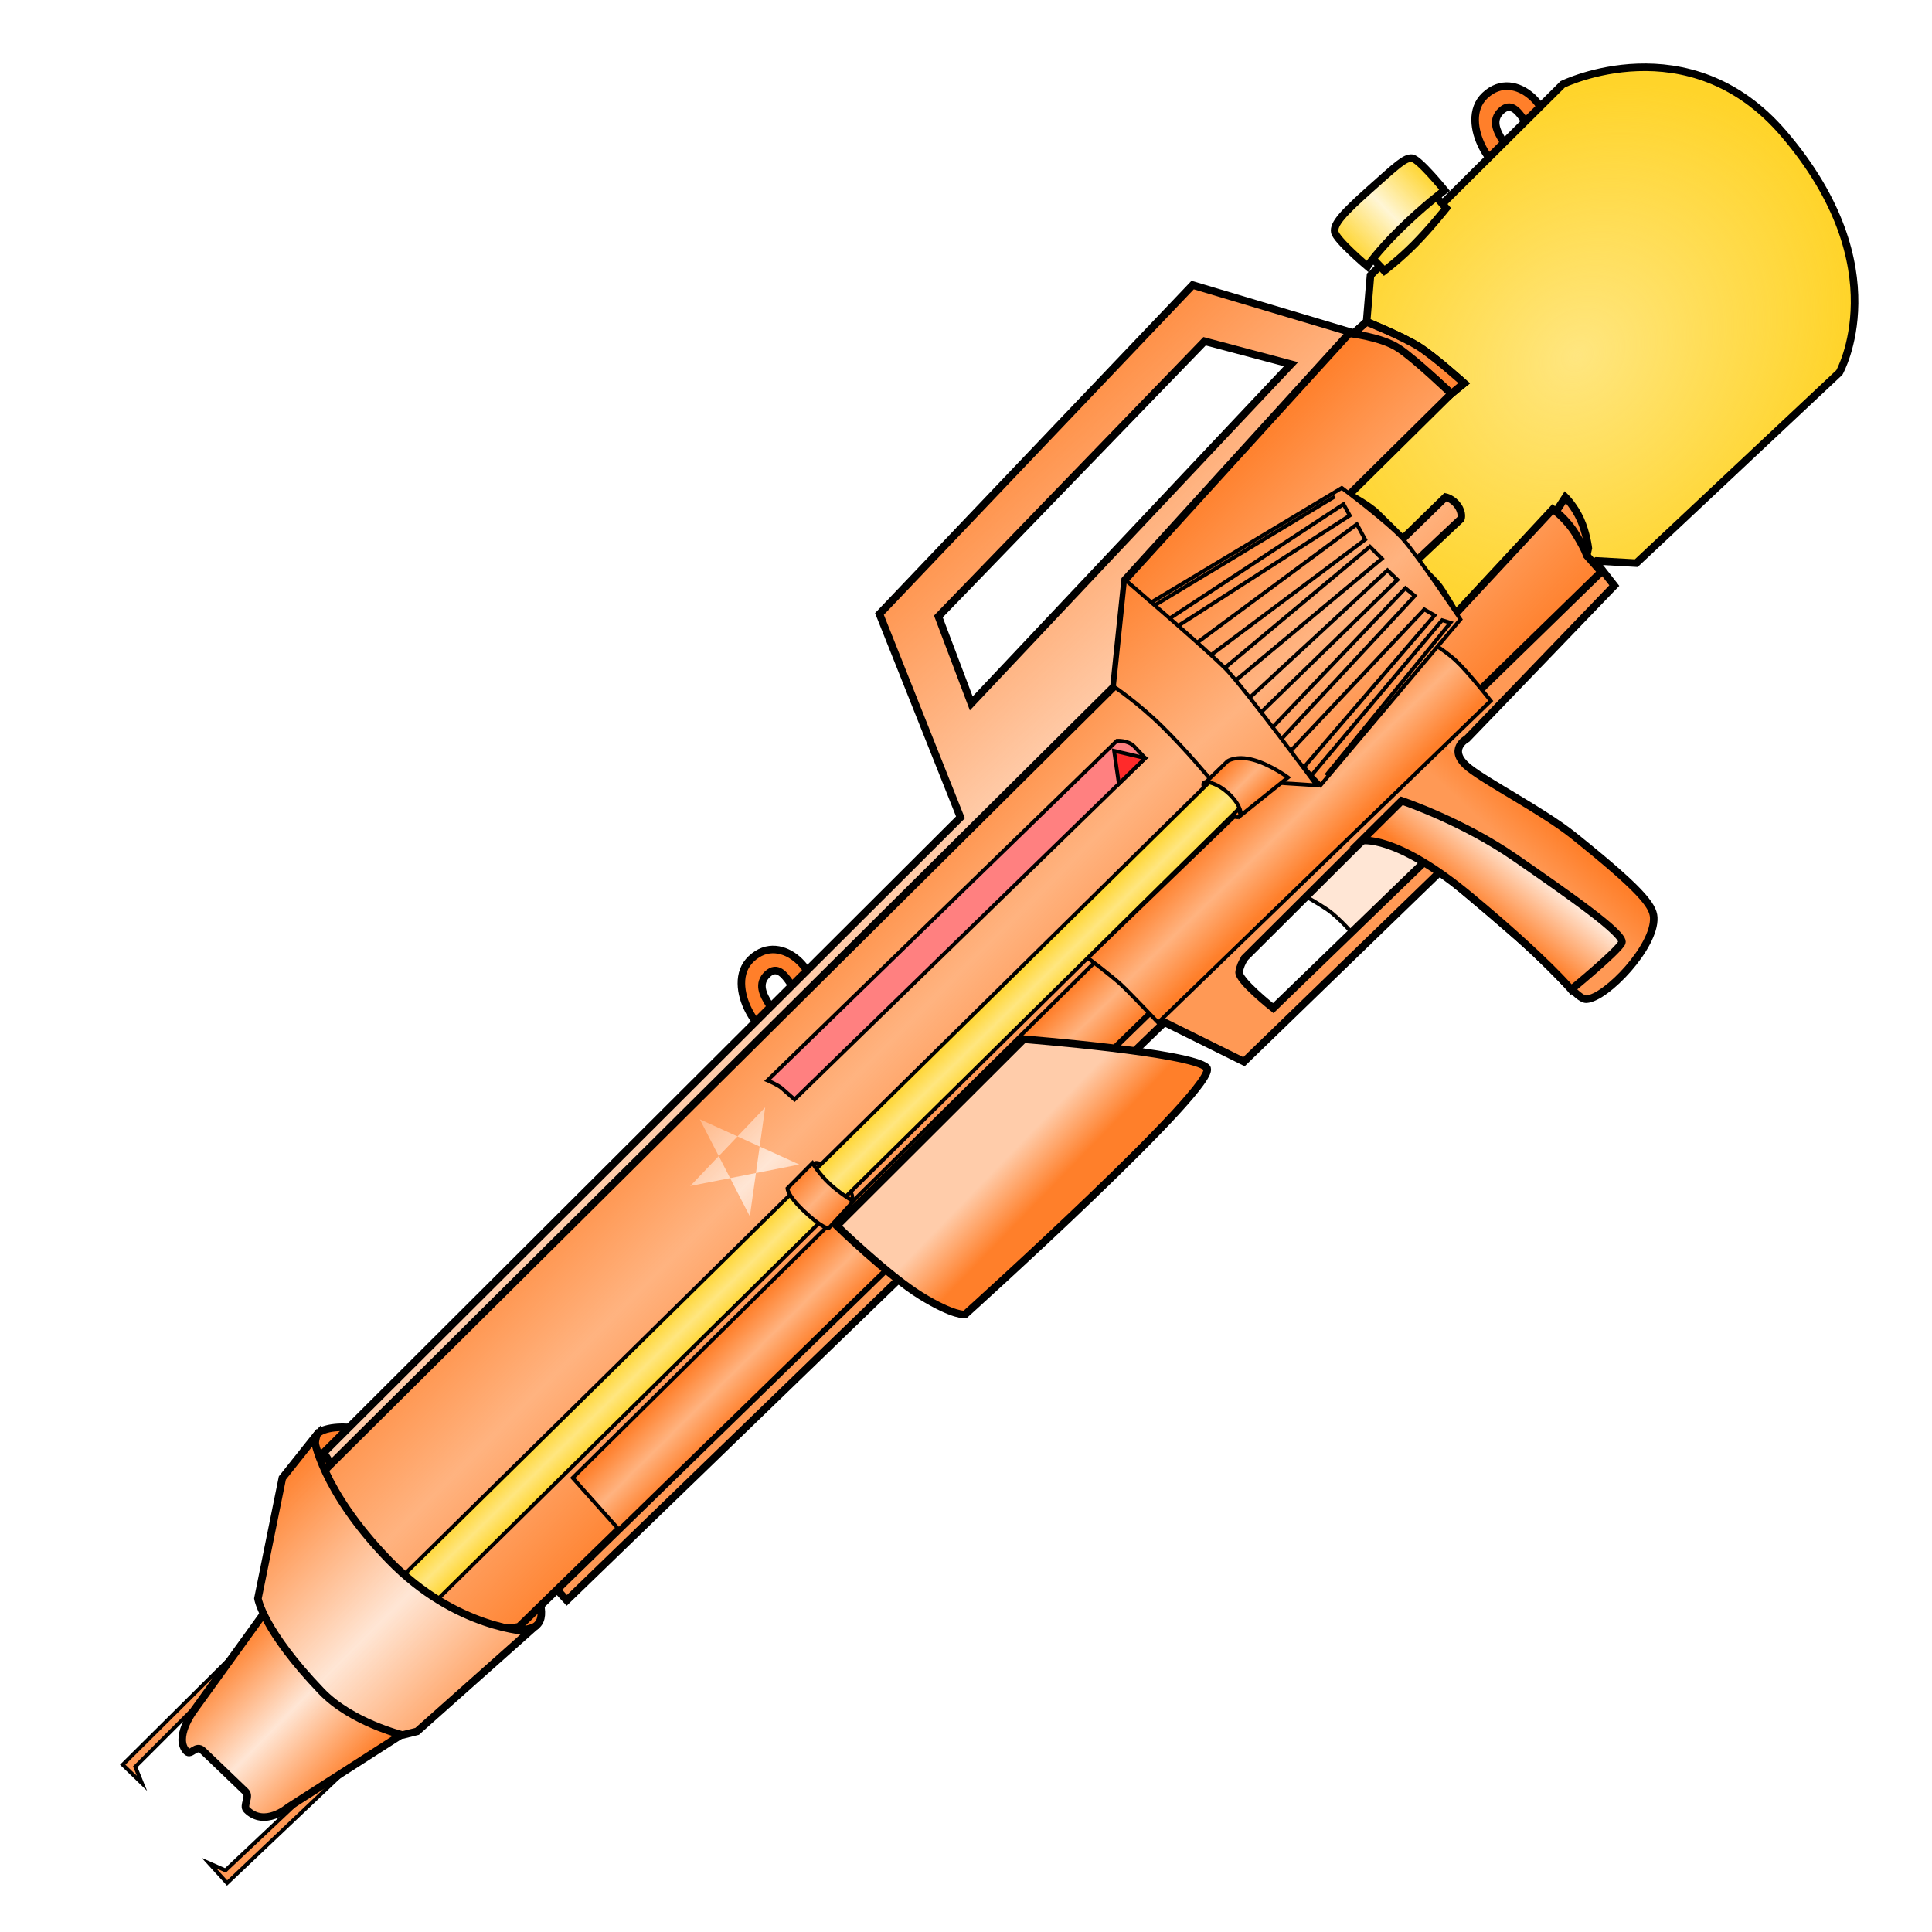
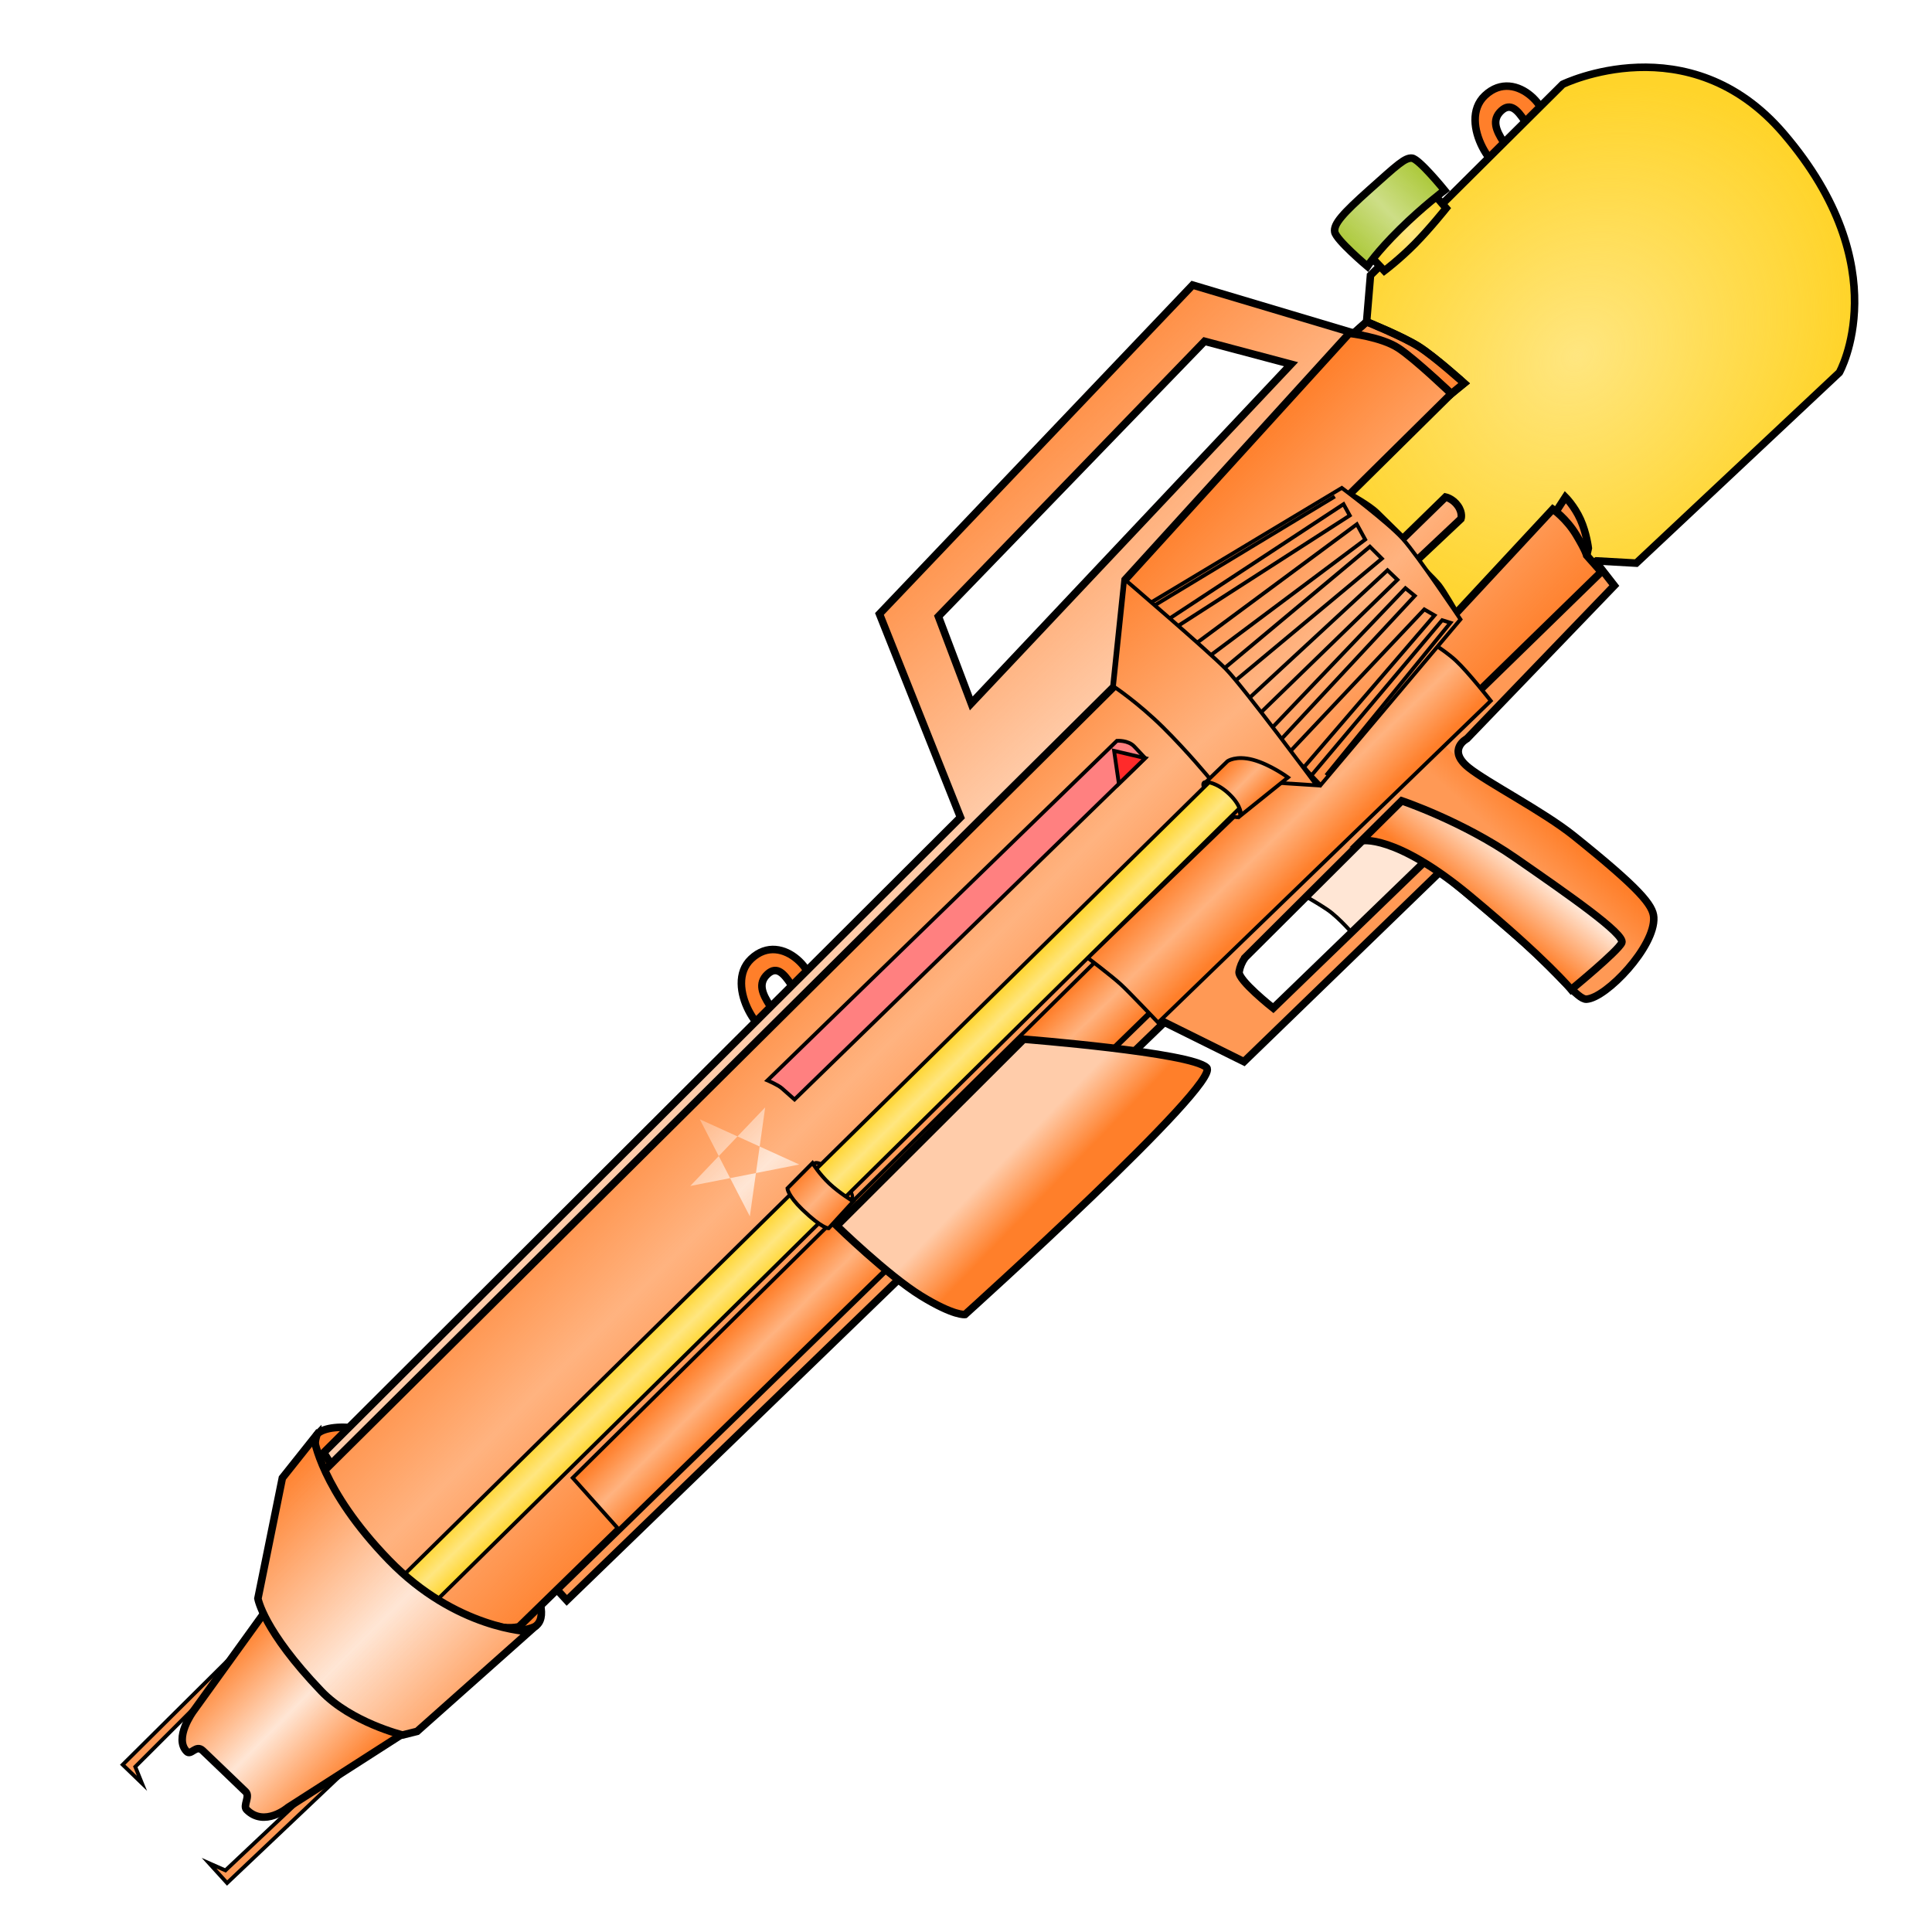
<svg xmlns="http://www.w3.org/2000/svg" xmlns:xlink="http://www.w3.org/1999/xlink" viewBox="0 0 256 256">
  <defs>
+     <linearGradient id="linearGradient916">
+       <stop offset="0" stop-color="#abc837" />
+       <stop offset=".5" stop-color="#abc837" stop-opacity="0" />
+       <stop offset="1" stop-color="#abc837" />
+     </linearGradient>
    <linearGradient id="innoGrad10">
      <stop offset="0" stop-color="#ff7f2a" />
      <stop offset="1" stop-color="#ff7f2a" stop-opacity="0" />
    </linearGradient>
    <linearGradient id="innoGrad9">
      <stop offset="0" stop-color="#ffd42a" />
      <stop offset=".5" stop-color="#ffd42a" stop-opacity="0" />
      <stop offset="1" stop-color="#ffd42a" />
    </linearGradient>
    <linearGradient id="innoGrad8">
      <stop offset="0" stop-color="#ff7f2a" />
      <stop offset=".5" stop-color="#ff7f2a" stop-opacity="0" />
      <stop offset="1" stop-color="#ff7f2a" />
    </linearGradient>
    <linearGradient id="innoGrad5">
      <stop offset="0" stop-color="#ffd42a" stop-opacity="0" />
      <stop offset="1" stop-color="#ffd42a" />
    </linearGradient>
    <linearGradient id="linearGradient1355" x1="32.018" x2="67.331" y1="60.51" y2="29.062" gradientUnits="userSpaceOnUse" xlink:href="#innoGrad8" />
    <linearGradient id="linearGradient1402" x1="23.709" x2="40.943" y1="33.341" y2="17.617" gradientUnits="userSpaceOnUse" xlink:href="#innoGrad8" />
    <linearGradient id="linearGradient1437" x1="99.686" x2="105.288" y1="108.144" y2="102.923" gradientUnits="userSpaceOnUse" xlink:href="#innoGrad8" />
    <linearGradient id="linearGradient1472" x1="150.093" x2="154.922" y1="164.87" y2="160.589" gradientUnits="userSpaceOnUse" xlink:href="#innoGrad8" />
    <linearGradient id="linearGradient1510" x1="116.119" x2="120.748" y1="125.72" y2="121.67" gradientUnits="userSpaceOnUse" xlink:href="#innoGrad9" />
    <linearGradient id="linearGradient1541" x1="141.864" x2="181.051" y1="176.828" y2="145.955" gradientUnits="userSpaceOnUse" xlink:href="#innoGrad8" />
    <linearGradient id="linearGradient1564" x1="153.218" x2="187.5" y1="184.32" y2="157.608" gradientUnits="userSpaceOnUse" xlink:href="#innoGrad8" />
    <linearGradient id="linearGradient1595" x1="97.983" x2="103.177" y1="131.958" y2="127.164" gradientUnits="userSpaceOnUse" xlink:href="#innoGrad10" />
    <linearGradient id="linearGradient1630" x1="137.499" x2="146.566" y1="167.041" y2="159.177" gradientUnits="userSpaceOnUse" xlink:href="#innoGrad8" />
    <linearGradient id="linearGradient1682" x1="87.897" x2="94.719" y1="108.87" y2="102.808" gradientUnits="userSpaceOnUse" xlink:href="#innoGrad8" />
    <linearGradient id="linearGradient1717" x1="139.339" x2="174.179" y1="170.016" y2="138.998" gradientUnits="userSpaceOnUse" xlink:href="#innoGrad8" />
    <linearGradient id="linearGradient1749" x1="180.146" x2="190.041" y1="209.464" y2="209.464" gradientUnits="userSpaceOnUse" xlink:href="#innoGrad10" />
    <linearGradient id="linearGradient1781" x1="203.081" x2="214.465" y1="189.039" y2="189.039" gradientUnits="userSpaceOnUse" xlink:href="#innoGrad10" />
    <linearGradient id="linearGradient1812" x1="193.864" x2="159.857" y1="113.571" y2="141.014" gradientUnits="userSpaceOnUse" xlink:href="#innoGrad10" />
-     <linearGradient id="linearGradient1874" x1="222.854" x2="232.744" y1="182.4" y2="193.522" gradientUnits="userSpaceOnUse" xlink:href="#innoGrad9" />
+     <linearGradient id="linearGradient1874" x1="222.854" x2="232.744" y1="182.4" y2="193.522" gradientUnits="userSpaceOnUse" xlink:href="#linearGradient916" />
    <linearGradient id="linearGradient1913" x1="221.26" x2="228.942" y1="186.122" y2="194.529" gradientUnits="userSpaceOnUse" xlink:href="#innoGrad9" />
    <radialGradient id="radialGradient1063" cx="207.847" cy="211.432" r="38.241" fx="207.847" fy="211.432" gradientTransform="matrix(.68926 .76656 -.62904 .5656 197.585 -67.483)" gradientUnits="userSpaceOnUse" xlink:href="#innoGrad5" />
    <linearGradient id="linearGradient1094" x1="135.15" x2="141.337" y1="194.724" y2="200.284" gradientUnits="userSpaceOnUse" xlink:href="#innoGrad10" />
    <linearGradient id="linearGradient1117" x1="70.977" x2="66.576" y1="221.101" y2="216.536" gradientTransform="translate(74 -14.915)" gradientUnits="userSpaceOnUse" xlink:href="#innoGrad10" />
  </defs>
  <g fill="#ff7f2a" stroke="#000" stroke-miterlimit="10">
    <path d="M204.421 17.376c1.883-2.19-3.478-8.656-7.657-4.72-3.8 3.58 1.767 11.466 3.418 9.625 1.65-1.842-3.951-5.114-1.25-7.61 2.513-2.32 3.74 4.74 5.49 2.705zM107.196 131.776c1.882-2.19-3.479-8.656-7.657-4.72-3.8 3.58 1.767 11.466 3.417 9.625 1.651-1.842-3.95-5.114-1.249-7.61 2.512-2.32 3.74 4.738 5.49 2.705z" />
  </g>
  <g>
    <path fill="#ff7f2a" stroke="#000" stroke-miterlimit="10" d="M42.098 189.95c-.699.66-2.252 15.454 3.99 21.44 7.163 6.872 23.144 5.211 24.824 4.115 3.143-2.05-3.164-12.071-11.506-19.848-8.005-7.46-15.76-7.168-17.308-5.706z" />
  </g>
  <g>
    <path fill="#ffe6d5" stroke="#000" stroke-miterlimit="10" stroke-width=".5" d="M171.37 117.823s2.946 1.65 4.526 2.722c1.58 1.072 3.688 3.554 3.688 3.554l12.103-12.18-10.718-4.635z" />
    <path fill="#f95" d="M164.965 126.9l17.804-17.74 7.34 3.73-21.399 20.691s-4.714-3.717-4.52-4.823a4.618 4.618 0 0 1 .775-1.857zm-10.674 8.554l10.54 5.224 26.026-25.208s5.016 4.138 10.387 8.812c5.379 4.681 7.771 8.18 8.964 8.115 2.62-.143 9.133-6.965 8.921-10.836-.088-1.613-1.834-3.78-10.598-10.812-4.014-3.221-11.504-7.077-13.938-9.043-2.951-2.386-.21-3.83-.21-3.83l19.52-20.282-5.98-7.685L68.98 205.381l6.124 6.675z" />
    <path fill="url(#linearGradient1117)" d="M148.684 180.854l-8.122 8.934s-4.405 4.783-9.365 9.891c-4.968 5.115-8.593 7.313-8.593 8.507 0 2.625 6.457 9.5 10.333 9.5 1.616 0 3.875-1.625 11.375-9.993 3.435-3.832 7.694-11.1 9.79-13.423 2.543-2.817 3.768-3.66 3.768-3.66z" transform="rotate(-93.129 130.646 128.756)" />
    <path fill="none" stroke="#000" stroke-miterlimit="10" d="M164.965 126.9l17.804-17.74 7.34 3.73-21.399 20.691s-4.714-3.717-4.52-4.823a4.618 4.618 0 0 1 .775-1.857zm-10.674 8.554l10.54 5.224 26.026-25.208s5.016 4.138 10.387 8.812c5.379 4.681 7.771 8.18 8.964 8.115 2.62-.143 9.133-6.965 8.921-10.836-.088-1.613-1.834-3.78-10.598-10.812-4.014-3.221-11.504-7.077-13.938-9.043-2.951-2.386-.21-3.83-.21-3.83l19.52-20.282-5.98-7.685L68.98 205.381l6.124 6.675z" />
  </g>
  <g>
    <path fill="#ffe6d5" d="M185.736 106.11s8.034 2.691 15.06 7.565c7.027 4.874 14.597 10.129 14.1 11.24-.499 1.112-6.706 6.205-6.706 6.205s-3.233-3.954-13.376-12.387c-10.03-8.339-14.421-7.323-14.421-7.323z" />
    <path fill="url(#linearGradient1094)" stroke="#000" stroke-miterlimit="10" d="M150.25 185s-3.125 7.875-8.375 14.625-10.91 14.022-11.993 13.464c-1.083-.558-5.829-7.034-5.829-7.034s4.124-3.012 13.098-12.68c8.874-9.56 8.099-14 8.099-14z" transform="rotate(-93.129 130.646 128.756)" />
  </g>
  <g>
    <path fill="#ffe680" d="M181.082 42.64l.515-6.157 25.466-25.312s16.728-8.166 29.3 6.545c15.193 17.78 7.362 31.645 7.362 31.645l-26.911 25.257-5.274-.296-17.825 11.323-21.02-23.638 7.521-17.618 1.163-1.217z" />
    <path fill="url(#radialGradient1063)" stroke="#000" stroke-miterlimit="10" d="M213.881 183.817l6.119.85 23.884 26.81s7.241 17.148-8.134 28.898c-18.582 14.201-32 5.625-32 5.625L180 217.75l.583-5.25-10.333-18.416L195 174.386l17.181 8.471 1.152 1.227z" transform="rotate(-93.129 130.646 128.756)" />
    <path fill="#ffe680" d="M183.43 35.882l-4.37-4.601 8.558-8.314 4.009 4.622s-2.147 2.693-4.165 4.735c-2.019 2.042-4.031 3.558-4.031 3.558z" />
    <path fill="url(#linearGradient1913)" stroke="#000" stroke-miterlimit="10" d="M220.5 186.531l4.833-4.114 7.834 9-4.834 3.75s-2.571-2.29-4.5-4.417c-1.929-2.127-3.333-4.219-3.333-4.219z" transform="rotate(-93.129 130.646 128.756)" />
  </g>
  <g>
-     <path fill="#fff6d5" d="M176.862 30.739c-.192-1.065 1.104-2.479 4.588-5.595 3.71-3.316 4.72-4.272 5.649-4.188.928.084 4.314 4.256 4.314 4.256s-2.823 2.107-5.936 5.176c-3.113 3.07-4.288 4.904-4.288 4.904s-4.132-3.486-4.327-4.553z" />
+     <path fill="#cdde87" d="M176.862 30.739c-.192-1.065 1.104-2.479 4.588-5.595 3.71-3.316 4.72-4.272 5.649-4.188.928.084 4.314 4.256 4.314 4.256s-2.823 2.107-5.936 5.176c-3.113 3.07-4.288 4.904-4.288 4.904s-4.132-3.486-4.327-4.553z" />
    <path fill="url(#linearGradient1874)" stroke="#000" stroke-miterlimit="10" d="M225.994 180.253c1.074-.134 2.415 1.237 5.336 4.886 3.109 3.885 4.008 4.947 3.874 5.869-.135.922-4.486 4.076-4.486 4.076s-1.949-2.934-4.844-6.21c-2.896-3.276-4.662-4.549-4.662-4.549s3.706-3.936 4.782-4.072z" transform="rotate(-93.129 130.646 128.756)" />
  </g>
  <g>
    <path fill="#fca" d="M44.915 195.68l-2.018-3.206 84.372-84.169-10.737-26.954 41.501-43.58 22.182 6.618-29.668 54.632L49.055 202.715zM171.07 48.26l-11.455-3.041-35.272 36.465 4.356 11.52z" />
    <path fill="url(#linearGradient1812)" stroke="#000" stroke-miterlimit="10" d="M68.5 39.5l3.312-1.84 79.438 88.84 27.5-9.25L220 161.068l-7.819 21.788-52.931-32.606-98-107zm140.315 134.012l3.662-11.272-34.486-37.21-11.741 3.721z" transform="rotate(-93.129 130.646 128.756)" />
  </g>
  <g>
    <path fill="#f95" stroke="#000" stroke-miterlimit="10" d="M179.4 44.136l1.683-1.497s4.727 1.91 6.877 3.263c2.149 1.354 6.05 4.878 6.05 4.878l-1.708 1.392s-2.805-2.777-5.6-4.766c-2.795-1.99-7.302-3.27-7.302-3.27z" />
    <path fill="url(#linearGradient1781)" stroke="#000" stroke-miterlimit="10" d="M212.478 182.056l1.403 1.762s-2.164 4.616-3.633 6.688c-1.469 2.072-5.201 5.775-5.201 5.775l-1.297-1.781s2.926-2.65 5.065-5.332c2.139-2.682 3.663-7.112 3.663-7.112z" transform="rotate(-93.129 130.646 128.756)" />
    <path fill="#f95" d="M206.182 67.788l1.241-1.919s1.194 1.189 1.999 2.979c.805 1.79 1.042 3.782 1.042 3.782l-.215.97z" />
    <path fill="url(#linearGradient1749)" stroke="#000" stroke-miterlimit="10" d="M187.4 207.507l1.848 1.344s-1.252 1.127-3.083 1.833c-1.831.706-3.834.834-3.834.834l-.956-.268z" transform="rotate(-93.129 130.646 128.756)" />
    <path fill="#ffb380" d="M42.398 195.442l105.206-104.46 1.479-14.164 29.701-32.648s4.233.46 6.517 1.96c2.284 1.499 7 6.042 7 6.042l-13.54 13.384s2.589 1.4 3.636 2.43l3.47 3.414 5.68-5.541s.95.198 1.629 1.163c.679.964.408 1.73.408 1.73l-6.072 5.715s2.467 2.375 3.092 3.169c.624.794 2.29 3.672 2.29 3.672l12.867-13.845s1.8 1.24 3.104 3.418c1.305 2.178 1.383 2.719 1.383 2.719l1.93 2.177L68.784 215.532s-5.403 1.923-17.715-8.045c-5.28-4.274-8.67-12.045-8.67-12.045z" />
    <path fill="#ffe6d5" fill-rule="evenodd" d="M92.725 148.311l6.633 12.86 2.032-14.439-9.925 10.413 14.446-2.84z" />
    <path fill="url(#linearGradient1717)" stroke="#000" stroke-miterlimit="10" d="M68.875 37l98.563 110.75L181.5 150l30.978 31.439s-.69 4.201-2.312 6.4c-1.622 2.199-6.416 6.66-6.416 6.66l-12.625-14.25s-1.539 2.508-2.625 3.497l-3.598 3.278 5.223 5.975s-.25.938-1.25 1.563-1.75.313-1.75.313l-5.375-6.375s-2.506 2.334-3.333 2.914c-.827.58-3.792 2.086-3.792 2.086l13.122 13.604s-1.336 1.729-3.582 2.913c-2.246 1.184-2.79 1.232-2.79 1.232l-2.279 1.809L47.375 62.25s-1.625-5.5 9-17.25c4.556-5.038 12.5-8 12.5-8z" transform="rotate(-93.129 130.646 128.756)" />
  </g>
  <g>
    <path fill="#ffb380" d="M146.2 126.382l7.322 6.563-71.526 69.71-6.11-6.832z" />
    <path fill="url(#linearGradient1682)" stroke="#000" stroke-miterlimit="10" stroke-width=".5" d="M66.667 70.416l65.5 74.001-6.953 6.952-65.703-75.224z" transform="rotate(-93.129 130.646 128.756)" />
    <path fill="#ffb380" d="M144.136 126.92s3.231 2.46 4.372 3.509c1.141 1.05 4.952 5.07 4.952 5.07l44.073-42.636s-2.97-3.793-4.632-5.337c-1.662-1.543-4.579-3.22-4.579-3.22z" />
    <path fill="url(#linearGradient1630)" stroke="#000" stroke-miterlimit="10" stroke-width=".5" d="M131.742 142.326s-2.632 3.092-3.742 4.174c-1.11 1.082-5.333 4.668-5.333 4.668l40.167 46.334s3.95-2.759 5.582-4.334c1.632-1.575 3.465-4.396 3.465-4.396z" transform="rotate(-93.129 130.646 128.756)" />
  </g>
  <g>
    <path fill="#fca" d="M110.875 162.42l24.77-24.721s22.21 1.748 24.242 3.765c2.033 2.018-32.012 32.713-32.012 32.713s-1.458.23-5.85-2.476c-4.39-2.706-11.15-9.28-11.15-9.28z" />
    <path fill="url(#linearGradient1595)" stroke="#000" stroke-miterlimit="10" d="M98.11 107.177l23.333 26.083s-2.958 22.081-5.083 24c-2.125 1.919-30.917-33.75-30.917-33.75s-.15-1.469 2.792-5.706c2.942-4.237 9.875-10.627 9.875-10.627z" transform="rotate(-93.129 130.646 128.756)" />
  </g>
  <g>
    <path fill="#ffb380" d="M174.993 104.03l-22.79-24.012 25.594-15.368s6.083 4.546 8.071 6.75c1.988 2.204 7.653 10.668 7.653 10.668z" />
    <path fill="url(#linearGradient1564)" stroke="#000" stroke-miterlimit="10" stroke-width=".5" d="M152.915 174.386l25.219-21.445 13.948 26.394s-4.871 5.826-7.18 7.691c-2.309 1.865-11.07 7.059-11.07 7.059z" transform="rotate(-93.129 130.646 128.756)" />
    <path fill="none" stroke="#000" stroke-miterlimit="10" stroke-width=".5" d="M175.72 102.738l16.471-20.22-1.098-.34-17.384 20.648-.9-1.202 17.276-20.088-1.357-.79-19.46 20.61-1.413-1.344 19.61-21.062-1.242-1.014-19.43 20.353-1.879-1.779 20.255-19.687-1.32-1.263-20.454 18.919-2.126-2.263 21.835-18.198-1.585-1.585-21.412 17.894-2-1.771 22.789-17.064-1.107-2.025-23.235 17.222-2.406-2.5 24.703-15.884-.827-1.5-23.865 15.687-1.968-1.797 24.681-14.908" />
    <path fill="#ffb380" d="M149.083 76.818s11.012 9.434 13.375 11.856c2.363 2.423 11.988 15.385 11.988 15.385l-14.16-.91s-2.93-3.558-6.189-6.782c-3.257-3.224-6.493-5.384-6.493-5.384z" />
    <path fill="url(#linearGradient1541)" stroke="#000" stroke-miterlimit="10" stroke-width=".5" d="M181.5 150s-10.021 10.481-12.569 12.708c-2.548 2.227-16.016 11.13-16.016 11.13l1.682-14.089s3.712-2.732 7.109-5.809 5.731-6.19 5.731-6.19z" transform="rotate(-93.129 130.646 128.756)" />
  </g>
  <g transform="rotate(-93.129 130.646 128.756)">
    <ellipse cx="224.627" cy="42.783" fill="#ff7f2a" fill-rule="evenodd" stroke="#000" stroke-width=".456" rx=".916" ry="3.251" transform="matrix(.81155 .58428 -.71507 .69906 0 0)" />
    <ellipse cx="151.096" cy="25.229" fill="#ff7f2a" fill-rule="evenodd" stroke="#000" stroke-width=".476" rx=".955" ry="3.398" transform="matrix(.80703 .59052 -.70938 .70483 0 0)" />
    <path fill="#ffe680" d="M53.876 46.045l101.046 114.544-3.712 3.751L50.501 50.46z" />
    <path fill="url(#linearGradient1510)" stroke="#000" stroke-miterlimit="10" stroke-width=".5" d="M50.501 50.46l3.375-4.415 101.046 114.544-3.712 3.751z" />
    <path fill="#ffb380" d="M154.165 159.25s-.099 1.403-1.79 2.989c-1.691 1.586-2.875 1.386-2.875 1.386l4.665 6.5s1.847-2.248 2.585-4.5 0-3.386 0-3.386z" />
    <path fill="url(#linearGradient1472)" stroke="#000" stroke-miterlimit="10" stroke-width=".5" d="M154.165 159.25s-.099 1.403-1.79 2.989c-1.691 1.586-2.875 1.386-2.875 1.386l4.665 6.5s1.847-2.248 2.585-4.5 0-3.386 0-3.386z" />
    <path fill="#ffb380" d="M106.584 104.416s-1.506.818-2.833 2.083c-1.327 1.265-2.538 3.035-2.538 3.035l-3.379-3.452s0-.857 2.667-3.333c1.994-1.851 2.917-1.833 2.917-1.833z" />
    <path fill="url(#linearGradient1437)" stroke="#000" stroke-miterlimit="10" stroke-width=".5" d="M106.584 104.416s-1.506.818-2.833 2.083c-1.327 1.265-2.538 3.035-2.538 3.035l-3.379-3.452s0-.857 2.667-3.333c1.994-1.851 2.917-1.833 2.917-1.833z" />
  </g>
  <g stroke="#000" stroke-miterlimit="10" stroke-width=".5">
    <path fill="#ff8080" d="M101.696 143.159l46.301-45s1.48-.114 2.295.75l1.455 1.549-46.47 45.228s-1.156-1.022-1.669-1.478c-.512-.456-1.912-1.049-1.912-1.049z" />
    <path fill="#ff2a2a" d="M147.623 99.491l4.124.967-3.489 3.396z" />
  </g>
  <g fill="#f95" stroke="#000" stroke-miterlimit="10" stroke-width=".5">
    <path d="M40.774 237.562L29.87 247.837l-2.17-.958 2.39 2.63 19.643-18.618zM28.525 223.517l-10.602 10.587.892 2.197-2.558-2.469 19.208-19.067z" />
  </g>
  <g>
    <path fill="#ffe6d5" d="M37.097 210.817l-11.513 15.965s-2.583 3.54-.837 5.303c.575.58 1.223-.979 2.122-.116 1.22 1.172 4.41 4.215 5.68 5.448.637.619-.4 1.837.13 2.372 2.367 2.39 5.492-.3 5.492-.3l18.142-11.633z" />
    <path fill="url(#linearGradient1402)" stroke="#000" stroke-miterlimit="10" d="M53.813 30.867L38.5 18.5s-3.394-2.772-5.25-1.125c-.61.542.911 1.275 0 2.125-1.236 1.154-4.449 4.174-5.75 5.375-.652.602-1.812-.5-2.375 0-2.515 2.233 0 5.5 0 5.5l10.625 18.75z" transform="rotate(-93.129 130.646 128.756)" />
    <path fill="#ffe6d5" d="M70.142 216.189s-9.697-.272-18.615-9.478c-9.022-9.314-9.918-16.146-9.918-16.146l-4.196 5.275-3.238 15.967s.668 4.203 8.413 12.293c3.954 4.13 10.752 5.797 10.752 5.797l1.932-.482z" />
    <path fill="url(#linearGradient1355)" stroke="#000" stroke-miterlimit="10" d="M46.645 63.57s.801-9.668 10.48-18.07c9.792-8.5 16.663-9.022 16.663-9.022L68.75 32l-15.766-4.104s-4.234.437-12.734 7.729c-4.34 3.723-6.375 10.42-6.375 10.42L34.25 48z" transform="rotate(-93.129 130.646 128.756)" />
  </g>
</svg>
